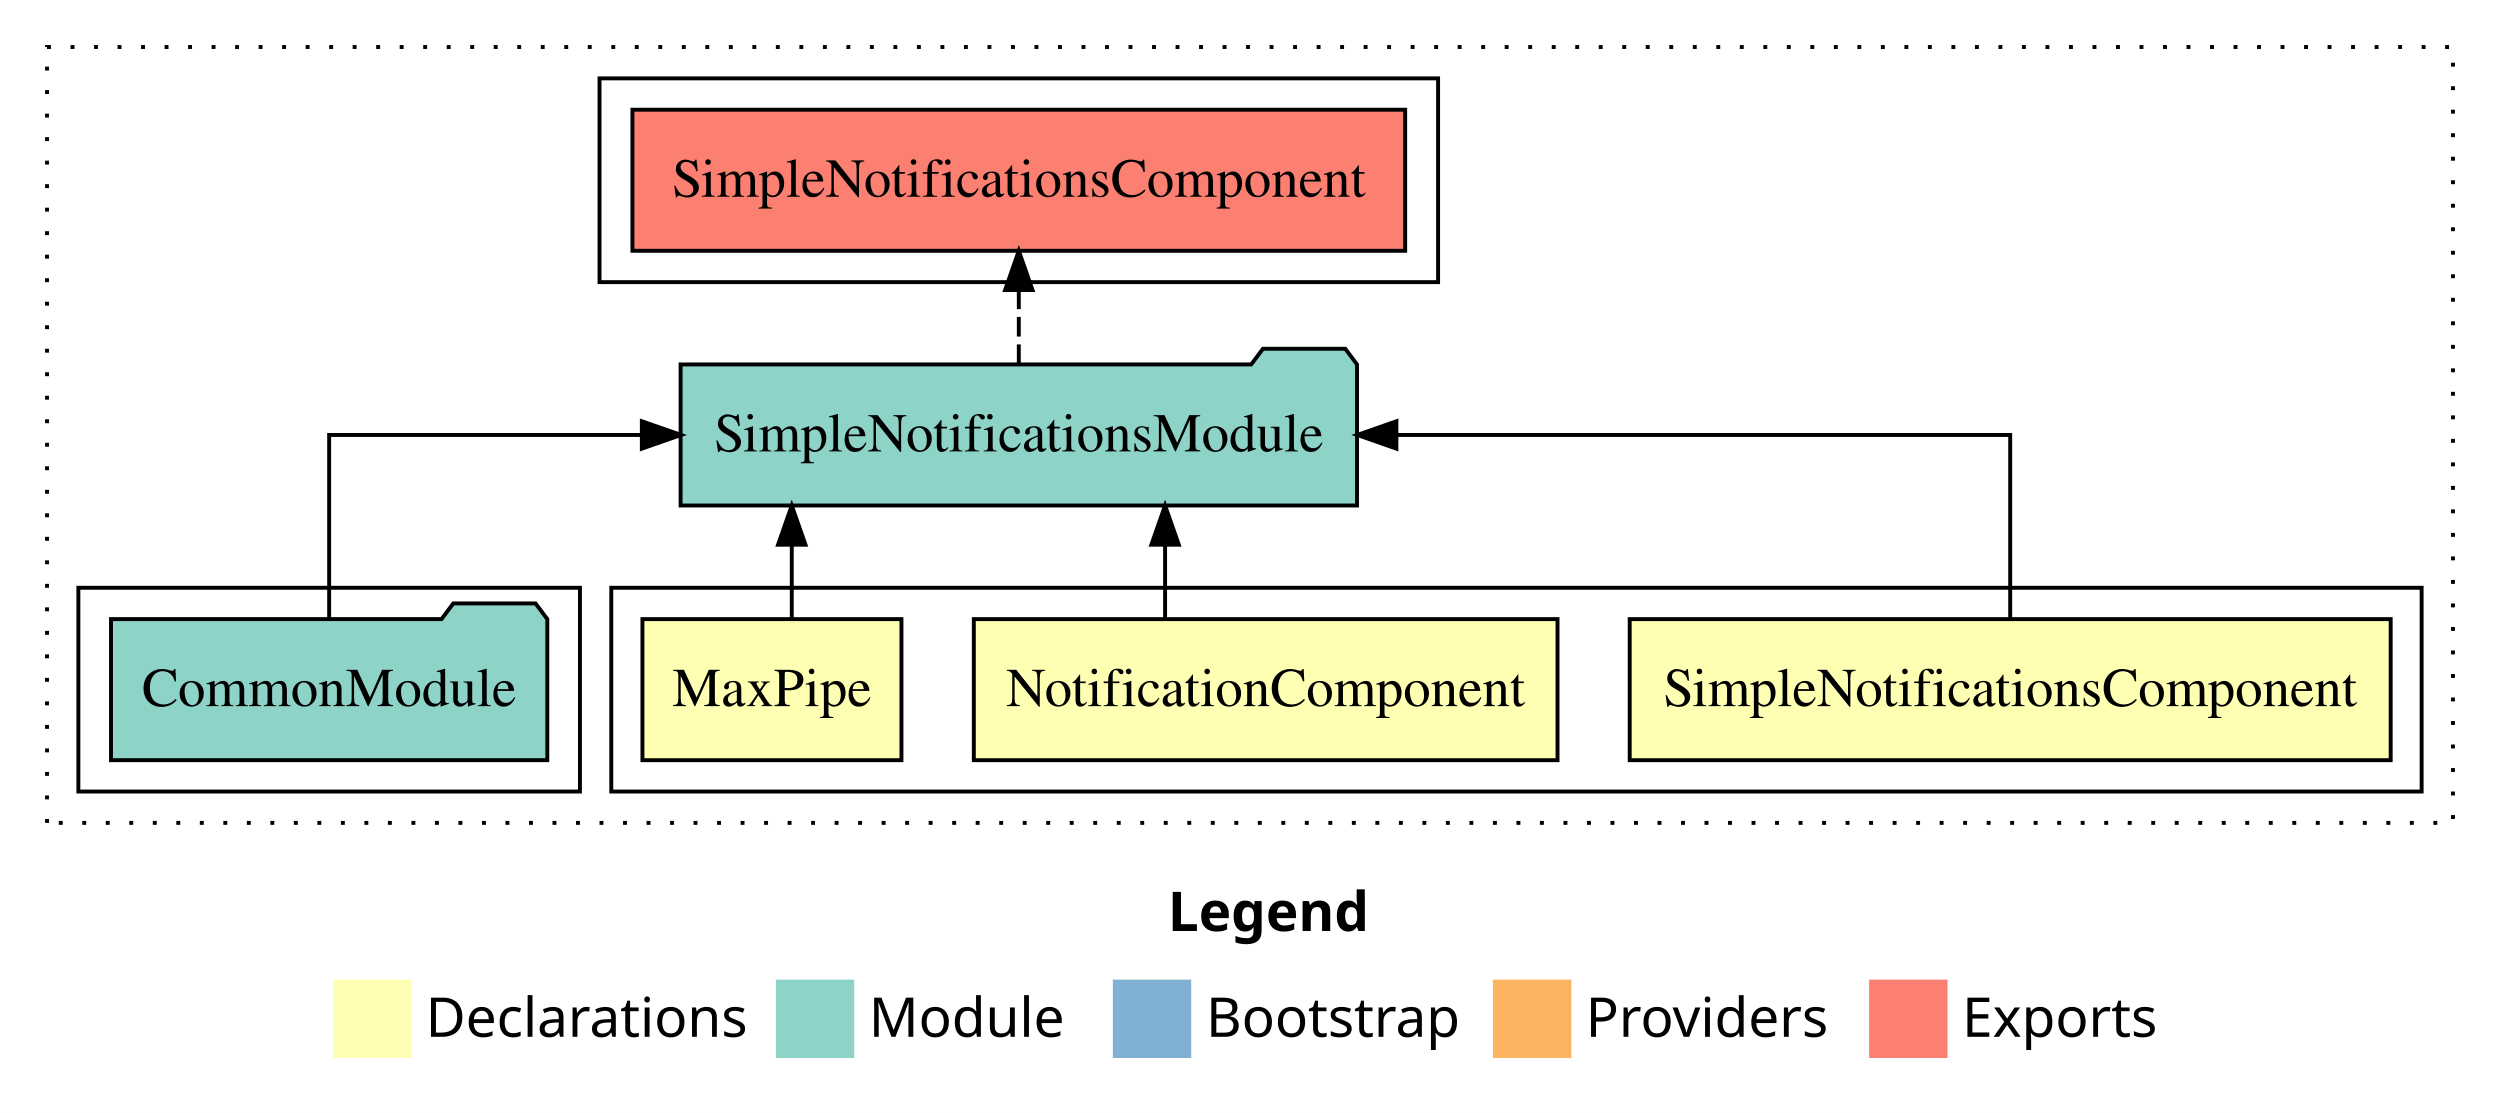
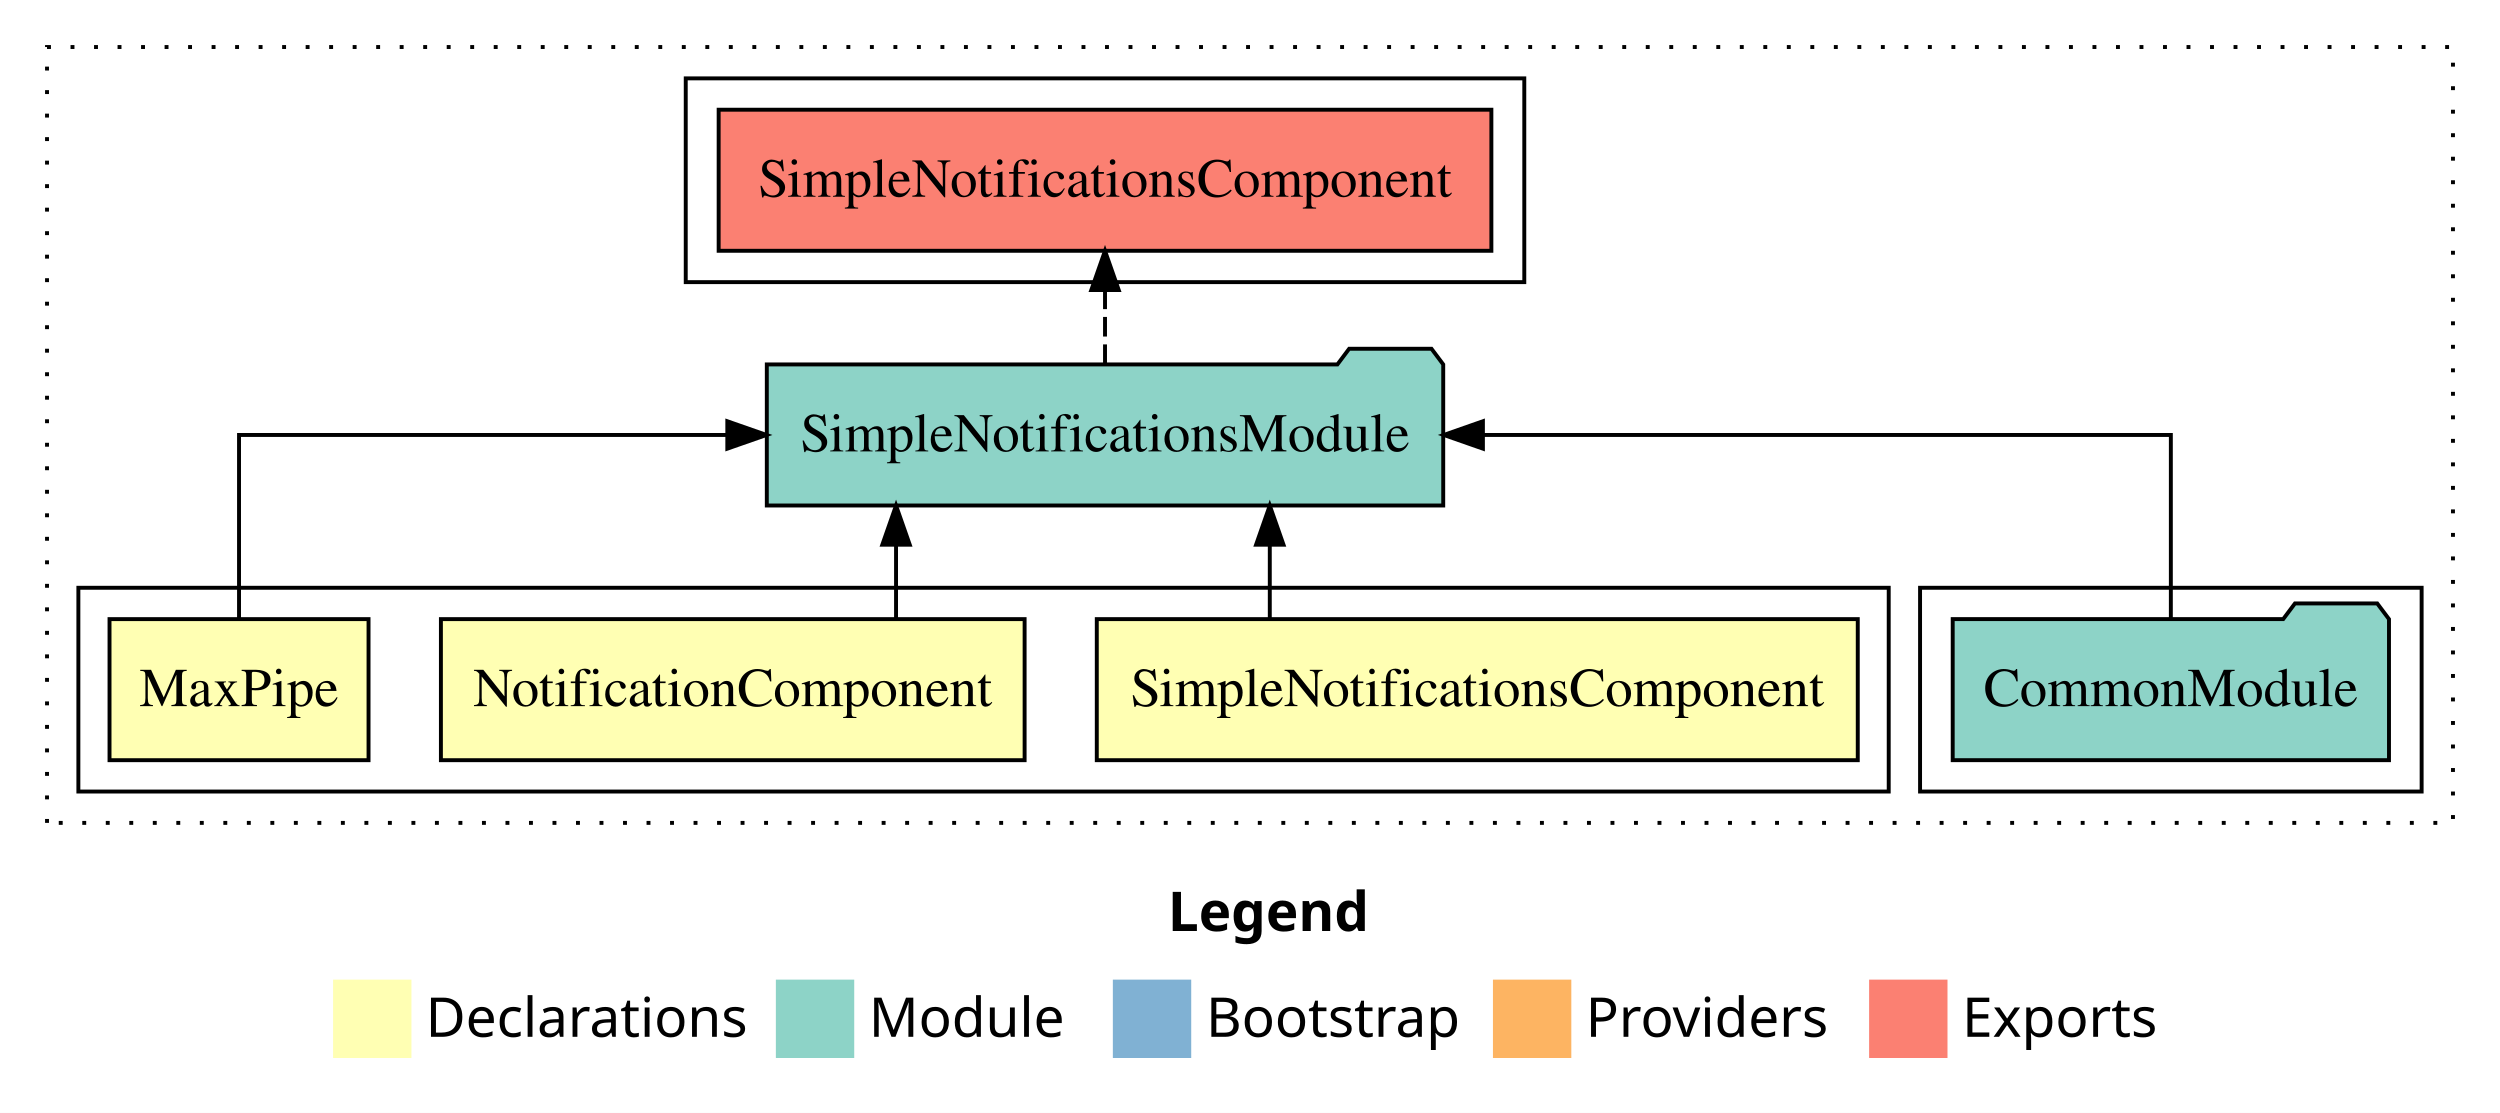
<svg xmlns="http://www.w3.org/2000/svg" width="638pt" height="284pt" viewBox="0.00 0.00 638.00 284.00">
  <g id="graph0" class="graph" transform="scale(1 1) rotate(0) translate(4 280)">
    <polygon fill="white" stroke="transparent" points="-4,4 -4,-280 634,-280 634,4 -4,4" />
    <text text-anchor="start" x="294.01" y="-42.4" font-family="sans-serif" font-weight="bold" font-size="14.00">Legend</text>
    <polygon fill="#ffffb3" stroke="transparent" points="81,-10 81,-30 101,-30 101,-10 81,-10" />
    <text text-anchor="start" x="104.63" y="-15.4" font-family="sans-serif" font-size="14.00">  Declarations</text>
    <polygon fill="#8dd3c7" stroke="transparent" points="194,-10 194,-30 214,-30 214,-10 194,-10" />
    <text text-anchor="start" x="217.73" y="-15.4" font-family="sans-serif" font-size="14.00">  Module</text>
    <polygon fill="#80b1d3" stroke="transparent" points="280,-10 280,-30 300,-30 300,-10 280,-10" />
    <text text-anchor="start" x="303.78" y="-15.4" font-family="sans-serif" font-size="14.00">  Bootstrap</text>
    <polygon fill="#fdb462" stroke="transparent" points="377,-10 377,-30 397,-30 397,-10 377,-10" />
    <text text-anchor="start" x="400.67" y="-15.4" font-family="sans-serif" font-size="14.00">  Providers</text>
    <polygon fill="#fb8072" stroke="transparent" points="473,-10 473,-30 493,-30 493,-10 473,-10" />
    <text text-anchor="start" x="496.73" y="-15.4" font-family="sans-serif" font-size="14.00">  Exports</text>
    <g id="clust1" class="cluster">
      <polygon fill="none" stroke="black" stroke-dasharray="1,5" points="8,-70 8,-268 622,-268 622,-70 8,-70" />
    </g>
    <g id="clust7" class="cluster">
-       <polygon fill="none" stroke="black" points="149,-208 149,-260 363,-260 363,-208 149,-208" />
+       <polygon fill="none" stroke="black" points="171,-208 171,-260 385,-260 385,-208 171,-208" />
+     </g>
+     <g id="clust6" class="cluster">
+       <polygon fill="none" stroke="black" points="486,-78 486,-130 614,-130 614,-78 486,-78" />
    </g>
    <g id="clust2" class="cluster">
-       <polygon fill="none" stroke="black" points="152,-78 152,-130 614,-130 614,-78 152,-78" />
-     </g>
-     <g id="clust6" class="cluster">
-       <polygon fill="none" stroke="black" points="16,-78 16,-130 144,-130 144,-78 16,-78" />
+       <polygon fill="none" stroke="black" points="16,-78 16,-130 478,-130 478,-78 16,-78" />
    </g>
    <g id="node1" class="node">
-       <polygon fill="#ffffb3" stroke="black" points="606.1,-122 411.9,-122 411.9,-86 606.1,-86 606.1,-122" />
-       <text text-anchor="middle" x="509" y="-99.8" font-family="Times,serif" font-size="14.00">SimpleNotificationsComponent</text>
+       <polygon fill="#ffffb3" stroke="black" points="470.1,-122 275.9,-122 275.9,-86 470.1,-86 470.1,-122" />
+       <text text-anchor="middle" x="373" y="-99.8" font-family="Times,serif" font-size="14.00">SimpleNotificationsComponent</text>
    </g>
    <g id="node4" class="node">
-       <polygon fill="#8dd3c7" stroke="black" points="342.31,-187 339.31,-191 318.31,-191 315.31,-187 169.69,-187 169.69,-151 342.31,-151 342.31,-187" />
-       <text text-anchor="middle" x="256" y="-164.8" font-family="Times,serif" font-size="14.00">SimpleNotificationsModule</text>
+       <polygon fill="#8dd3c7" stroke="black" points="364.31,-187 361.31,-191 340.31,-191 337.31,-187 191.69,-187 191.69,-151 364.31,-151 364.31,-187" />
+       <text text-anchor="middle" x="278" y="-164.8" font-family="Times,serif" font-size="14.00">SimpleNotificationsModule</text>
    </g>
    <g id="edge1" class="edge">
-       <path fill="none" stroke="black" d="M509,-122.11C509,-141.34 509,-169 509,-169 509,-169 352.36,-169 352.36,-169" />
-       <polygon fill="black" stroke="black" points="352.36,-165.5 342.36,-169 352.36,-172.5 352.36,-165.5" />
+       <path fill="none" stroke="black" d="M320.05,-122.11C320.05,-122.11 320.05,-140.99 320.05,-140.99" />
+       <polygon fill="black" stroke="black" points="316.55,-140.99 320.05,-150.99 323.55,-140.99 316.55,-140.99" />
    </g>
    <g id="node2" class="node">
-       <polygon fill="#ffffb3" stroke="black" points="393.48,-122 244.52,-122 244.52,-86 393.48,-86 393.48,-122" />
-       <text text-anchor="middle" x="319" y="-99.8" font-family="Times,serif" font-size="14.00">NotificationComponent</text>
+       <polygon fill="#ffffb3" stroke="black" points="257.48,-122 108.52,-122 108.52,-86 257.48,-86 257.48,-122" />
+       <text text-anchor="middle" x="183" y="-99.8" font-family="Times,serif" font-size="14.00">NotificationComponent</text>
    </g>
    <g id="edge2" class="edge">
-       <path fill="none" stroke="black" d="M293.33,-122.11C293.33,-122.11 293.33,-140.99 293.33,-140.99" />
-       <polygon fill="black" stroke="black" points="289.83,-140.99 293.33,-150.99 296.83,-140.99 289.83,-140.99" />
+       <path fill="none" stroke="black" d="M224.67,-122.11C224.67,-122.11 224.67,-140.99 224.67,-140.99" />
+       <polygon fill="black" stroke="black" points="221.17,-140.99 224.67,-150.99 228.17,-140.99 221.17,-140.99" />
    </g>
    <g id="node3" class="node">
-       <polygon fill="#ffffb3" stroke="black" points="226.05,-122 159.95,-122 159.95,-86 226.05,-86 226.05,-122" />
-       <text text-anchor="middle" x="193" y="-99.8" font-family="Times,serif" font-size="14.00">MaxPipe</text>
+       <polygon fill="#ffffb3" stroke="black" points="90.05,-122 23.95,-122 23.95,-86 90.05,-86 90.05,-122" />
+       <text text-anchor="middle" x="57" y="-99.8" font-family="Times,serif" font-size="14.00">MaxPipe</text>
    </g>
    <g id="edge3" class="edge">
-       <path fill="none" stroke="black" d="M198.06,-122.11C198.06,-122.11 198.06,-140.99 198.06,-140.99" />
-       <polygon fill="black" stroke="black" points="194.56,-140.99 198.06,-150.99 201.56,-140.99 194.56,-140.99" />
+       <path fill="none" stroke="black" d="M57,-122.11C57,-141.34 57,-169 57,-169 57,-169 181.61,-169 181.61,-169" />
+       <polygon fill="black" stroke="black" points="181.61,-172.5 191.61,-169 181.61,-165.5 181.61,-172.5" />
    </g>
    <g id="node6" class="node">
-       <polygon fill="#fb8072" stroke="black" points="354.6,-252 157.4,-252 157.4,-216 354.6,-216 354.6,-252" />
-       <text text-anchor="middle" x="256" y="-229.8" font-family="Times,serif" font-size="14.00">SimpleNotificationsComponent </text>
+       <polygon fill="#fb8072" stroke="black" points="376.6,-252 179.4,-252 179.4,-216 376.6,-216 376.6,-252" />
+       <text text-anchor="middle" x="278" y="-229.8" font-family="Times,serif" font-size="14.00">SimpleNotificationsComponent </text>
    </g>
    <g id="edge5" class="edge">
-       <path fill="none" stroke="black" stroke-dasharray="5,2" d="M256,-187.11C256,-187.11 256,-205.99 256,-205.99" />
-       <polygon fill="black" stroke="black" points="252.5,-205.99 256,-215.99 259.5,-205.99 252.5,-205.99" />
+       <path fill="none" stroke="black" stroke-dasharray="5,2" d="M278,-187.11C278,-187.11 278,-205.99 278,-205.99" />
+       <polygon fill="black" stroke="black" points="274.5,-205.99 278,-215.99 281.5,-205.99 274.5,-205.99" />
    </g>
    <g id="node5" class="node">
-       <polygon fill="#8dd3c7" stroke="black" points="135.67,-122 132.67,-126 111.67,-126 108.67,-122 24.33,-122 24.33,-86 135.67,-86 135.67,-122" />
-       <text text-anchor="middle" x="80" y="-99.8" font-family="Times,serif" font-size="14.00">CommonModule</text>
+       <polygon fill="#8dd3c7" stroke="black" points="605.67,-122 602.67,-126 581.67,-126 578.67,-122 494.33,-122 494.33,-86 605.67,-86 605.67,-122" />
+       <text text-anchor="middle" x="550" y="-99.8" font-family="Times,serif" font-size="14.00">CommonModule</text>
    </g>
    <g id="edge4" class="edge">
-       <path fill="none" stroke="black" d="M80,-122.11C80,-141.34 80,-169 80,-169 80,-169 159.8,-169 159.8,-169" />
-       <polygon fill="black" stroke="black" points="159.8,-172.5 169.8,-169 159.8,-165.5 159.8,-172.5" />
+       <path fill="none" stroke="black" d="M550,-122.11C550,-141.34 550,-169 550,-169 550,-169 374.44,-169 374.44,-169" />
+       <polygon fill="black" stroke="black" points="374.44,-165.5 364.44,-169 374.44,-172.5 374.44,-165.5" />
    </g>
  </g>
</svg>
